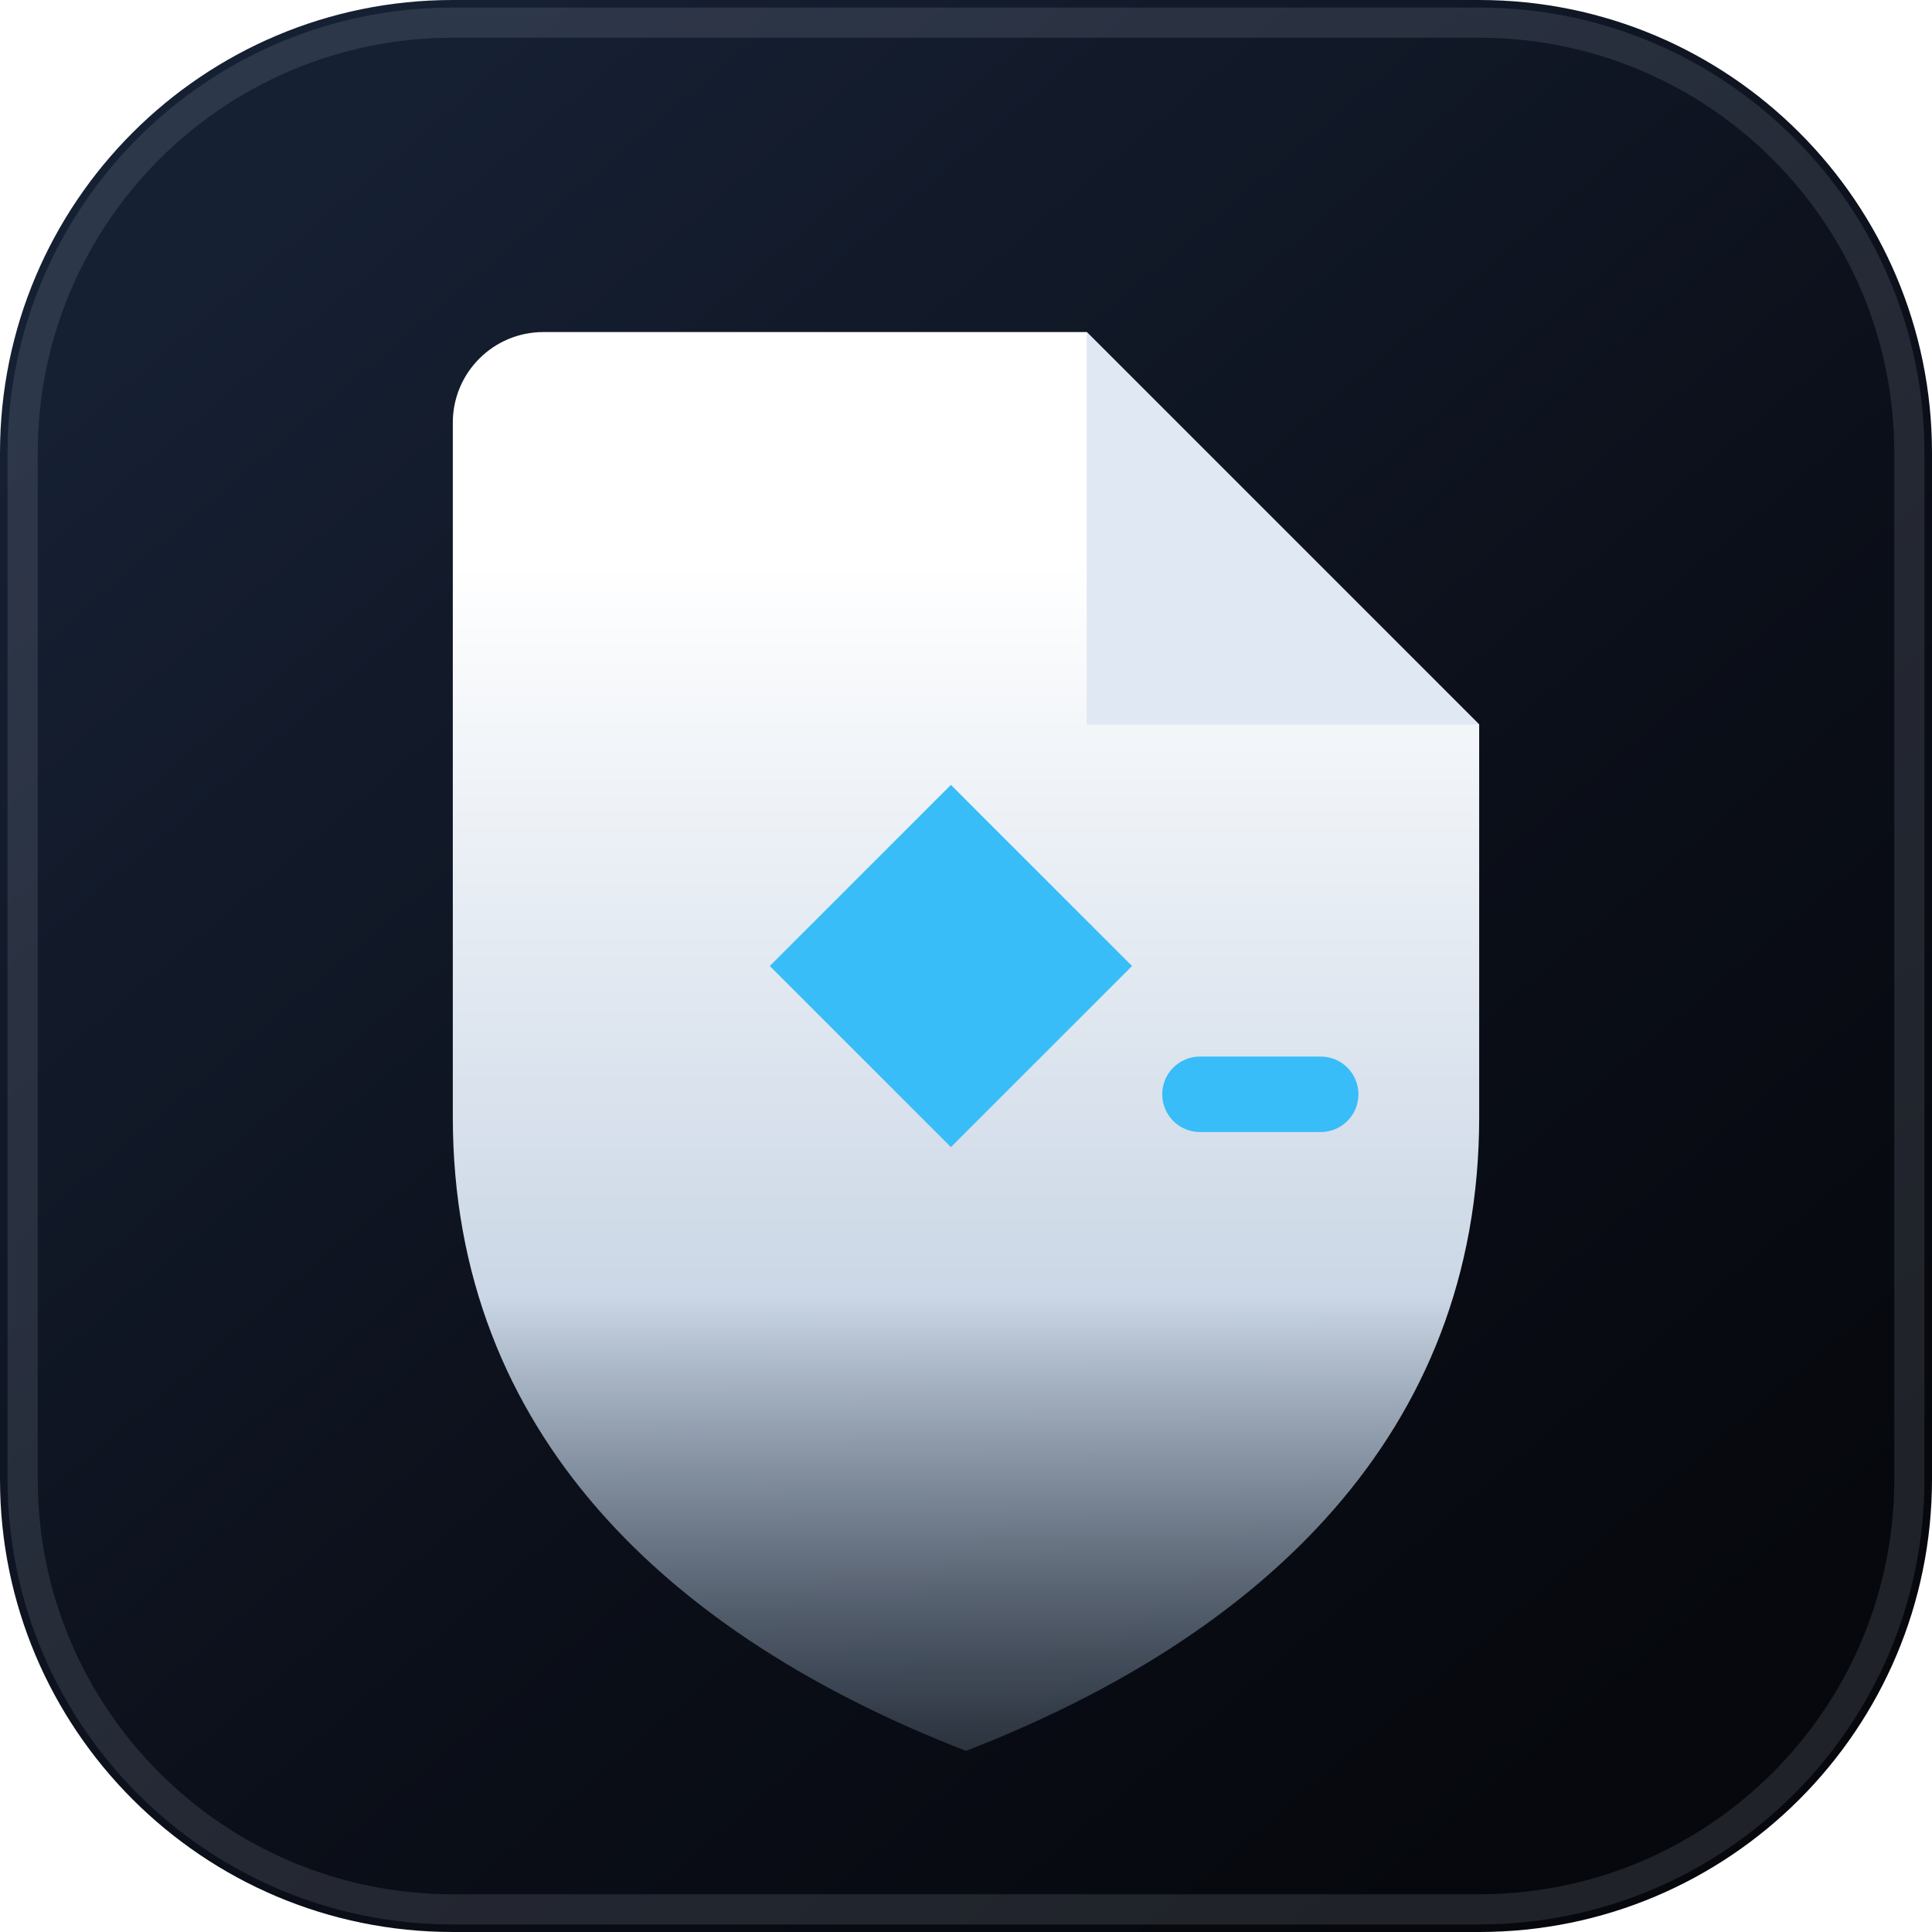
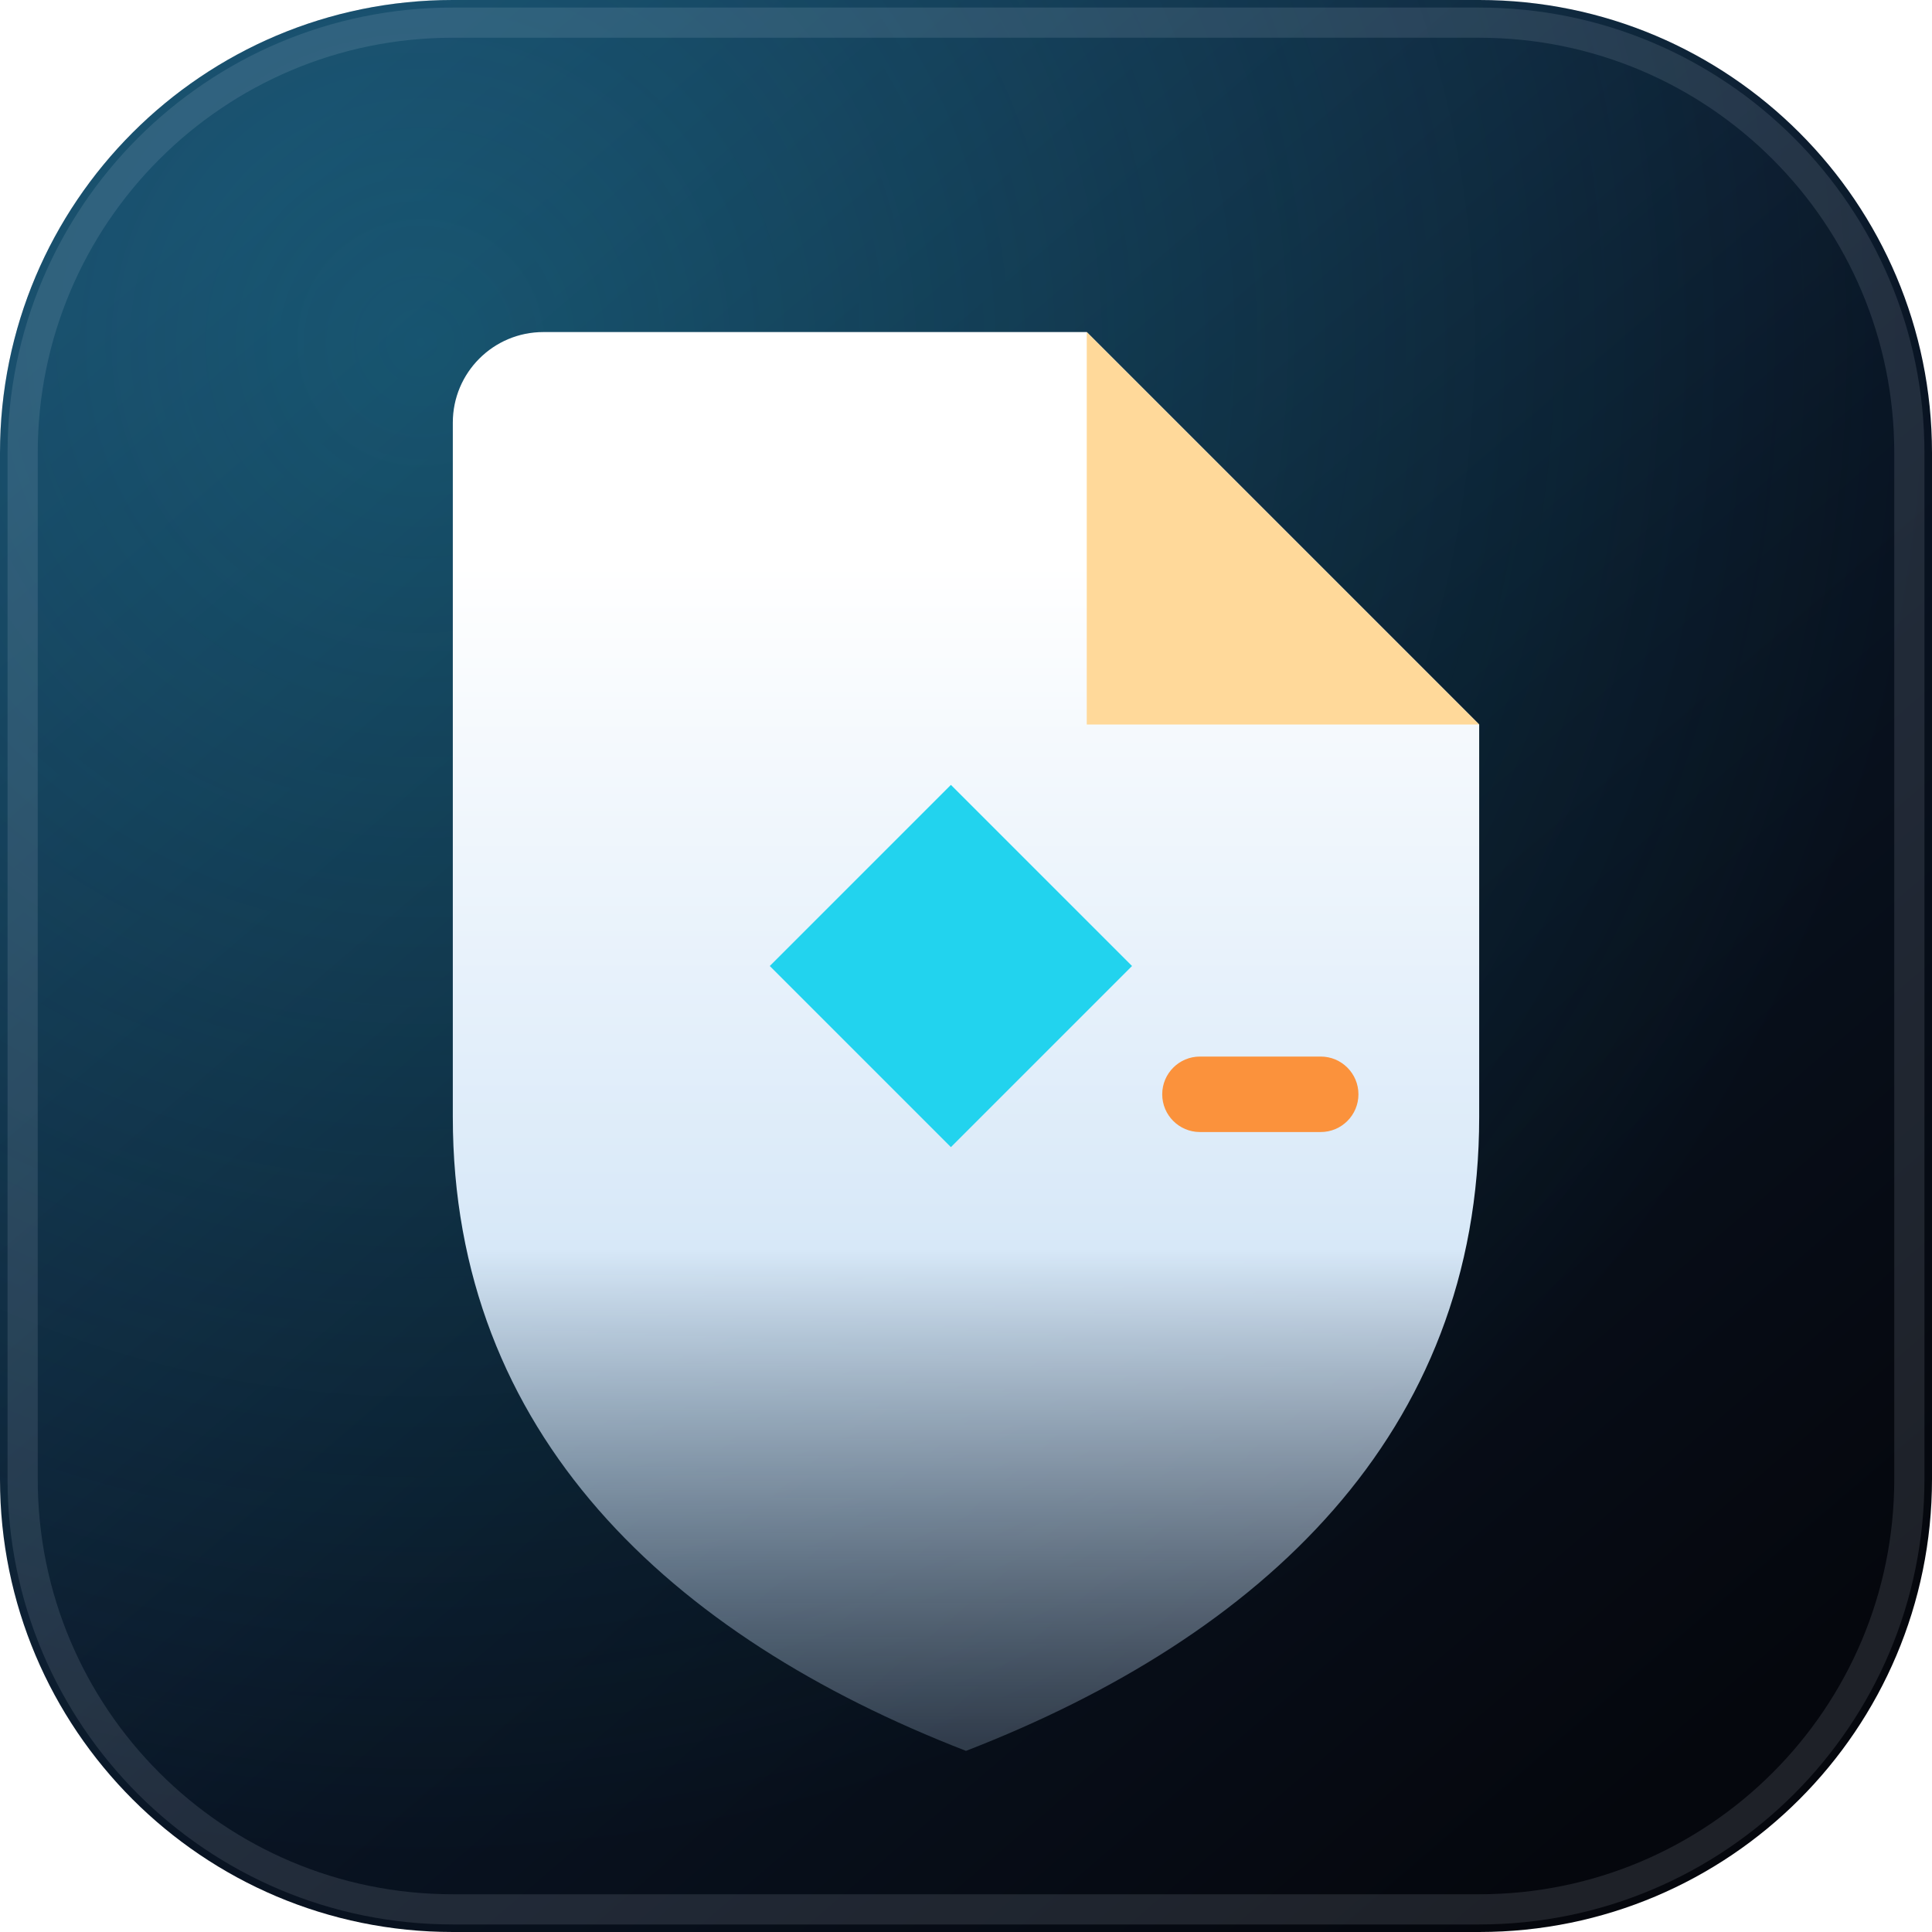
<svg xmlns="http://www.w3.org/2000/svg" viewBox="0 0 64 64" width="64" height="64" role="img" aria-labelledby="title desc">
  <defs>
-     <linearGradient id="bgGrad" x1="16%" y1="10%" x2="84%" y2="90%">
-       <stop offset="0%" stop-color="#162033" />
-       <stop offset="60%" stop-color="#0b0f19" />
-       <stop offset="100%" stop-color="#06080d" />
+     <linearGradient id="bgGrad" x1="14%" y1="8%" x2="86%" y2="92%">
+       <stop offset="0%" stop-color="#173351" />
+       <stop offset="58%" stop-color="#091423" />
+       <stop offset="100%" stop-color="#05070d" />
    </linearGradient>
+     <radialGradient id="bgGlow" cx="22%" cy="18%" r="78%">
+       <stop offset="0%" stop-color="#22d3ee" stop-opacity="0.24" />
+       <stop offset="100%" stop-color="#22d3ee" stop-opacity="0" />
+     </radialGradient>
    <linearGradient id="ghostGrad" x1="50%" y1="16%" x2="50%" y2="100%">
      <stop offset="0%" stop-color="#ffffff" />
-       <stop offset="62%" stop-color="#cbd7e6" />
-       <stop offset="100%" stop-color="#90a5bd" stop-opacity="0.26" />
+       <stop offset="58%" stop-color="#d7e8f8" />
+       <stop offset="100%" stop-color="#90a5bd" stop-opacity="0.3" />
    </linearGradient>
  </defs>
  <rect width="64" height="64" rx="15" fill="url(#bgGrad)" />
+   <rect width="64" height="64" rx="15" fill="url(#bgGlow)" />
  <rect x="0.75" y="0.75" width="62.5" height="62.5" rx="14.25" fill="none" stroke="#d9e4f1" stroke-opacity="0.12" />
  <path d="M18 11        H36        L49 24        V37        C49 47.5 41.8 54.2 32 58        C22.2 54.2 15 47.5 15 37        V14        C15 12.343 16.343 11 18 11Z" fill="url(#ghostGrad)" />
-   <path d="M36 11V24H49Z" fill="#dfe8f3" />
-   <path d="M25.5 32L31.5 26L37.5 32L31.5 38Z" fill="#38bdf8" />
-   <rect x="38.5" y="35" width="6.5" height="2.5" rx="1.25" fill="#38bdf8" />
+   <path d="M36 11V24H49Z" fill="#ffd99a" />
+   <path d="M25.5 32L31.5 26L37.5 32L31.5 38Z" fill="#22d3ee" />
+   <rect x="38.5" y="35" width="6.5" height="2.5" rx="1.25" fill="#fb923c" />
</svg>
